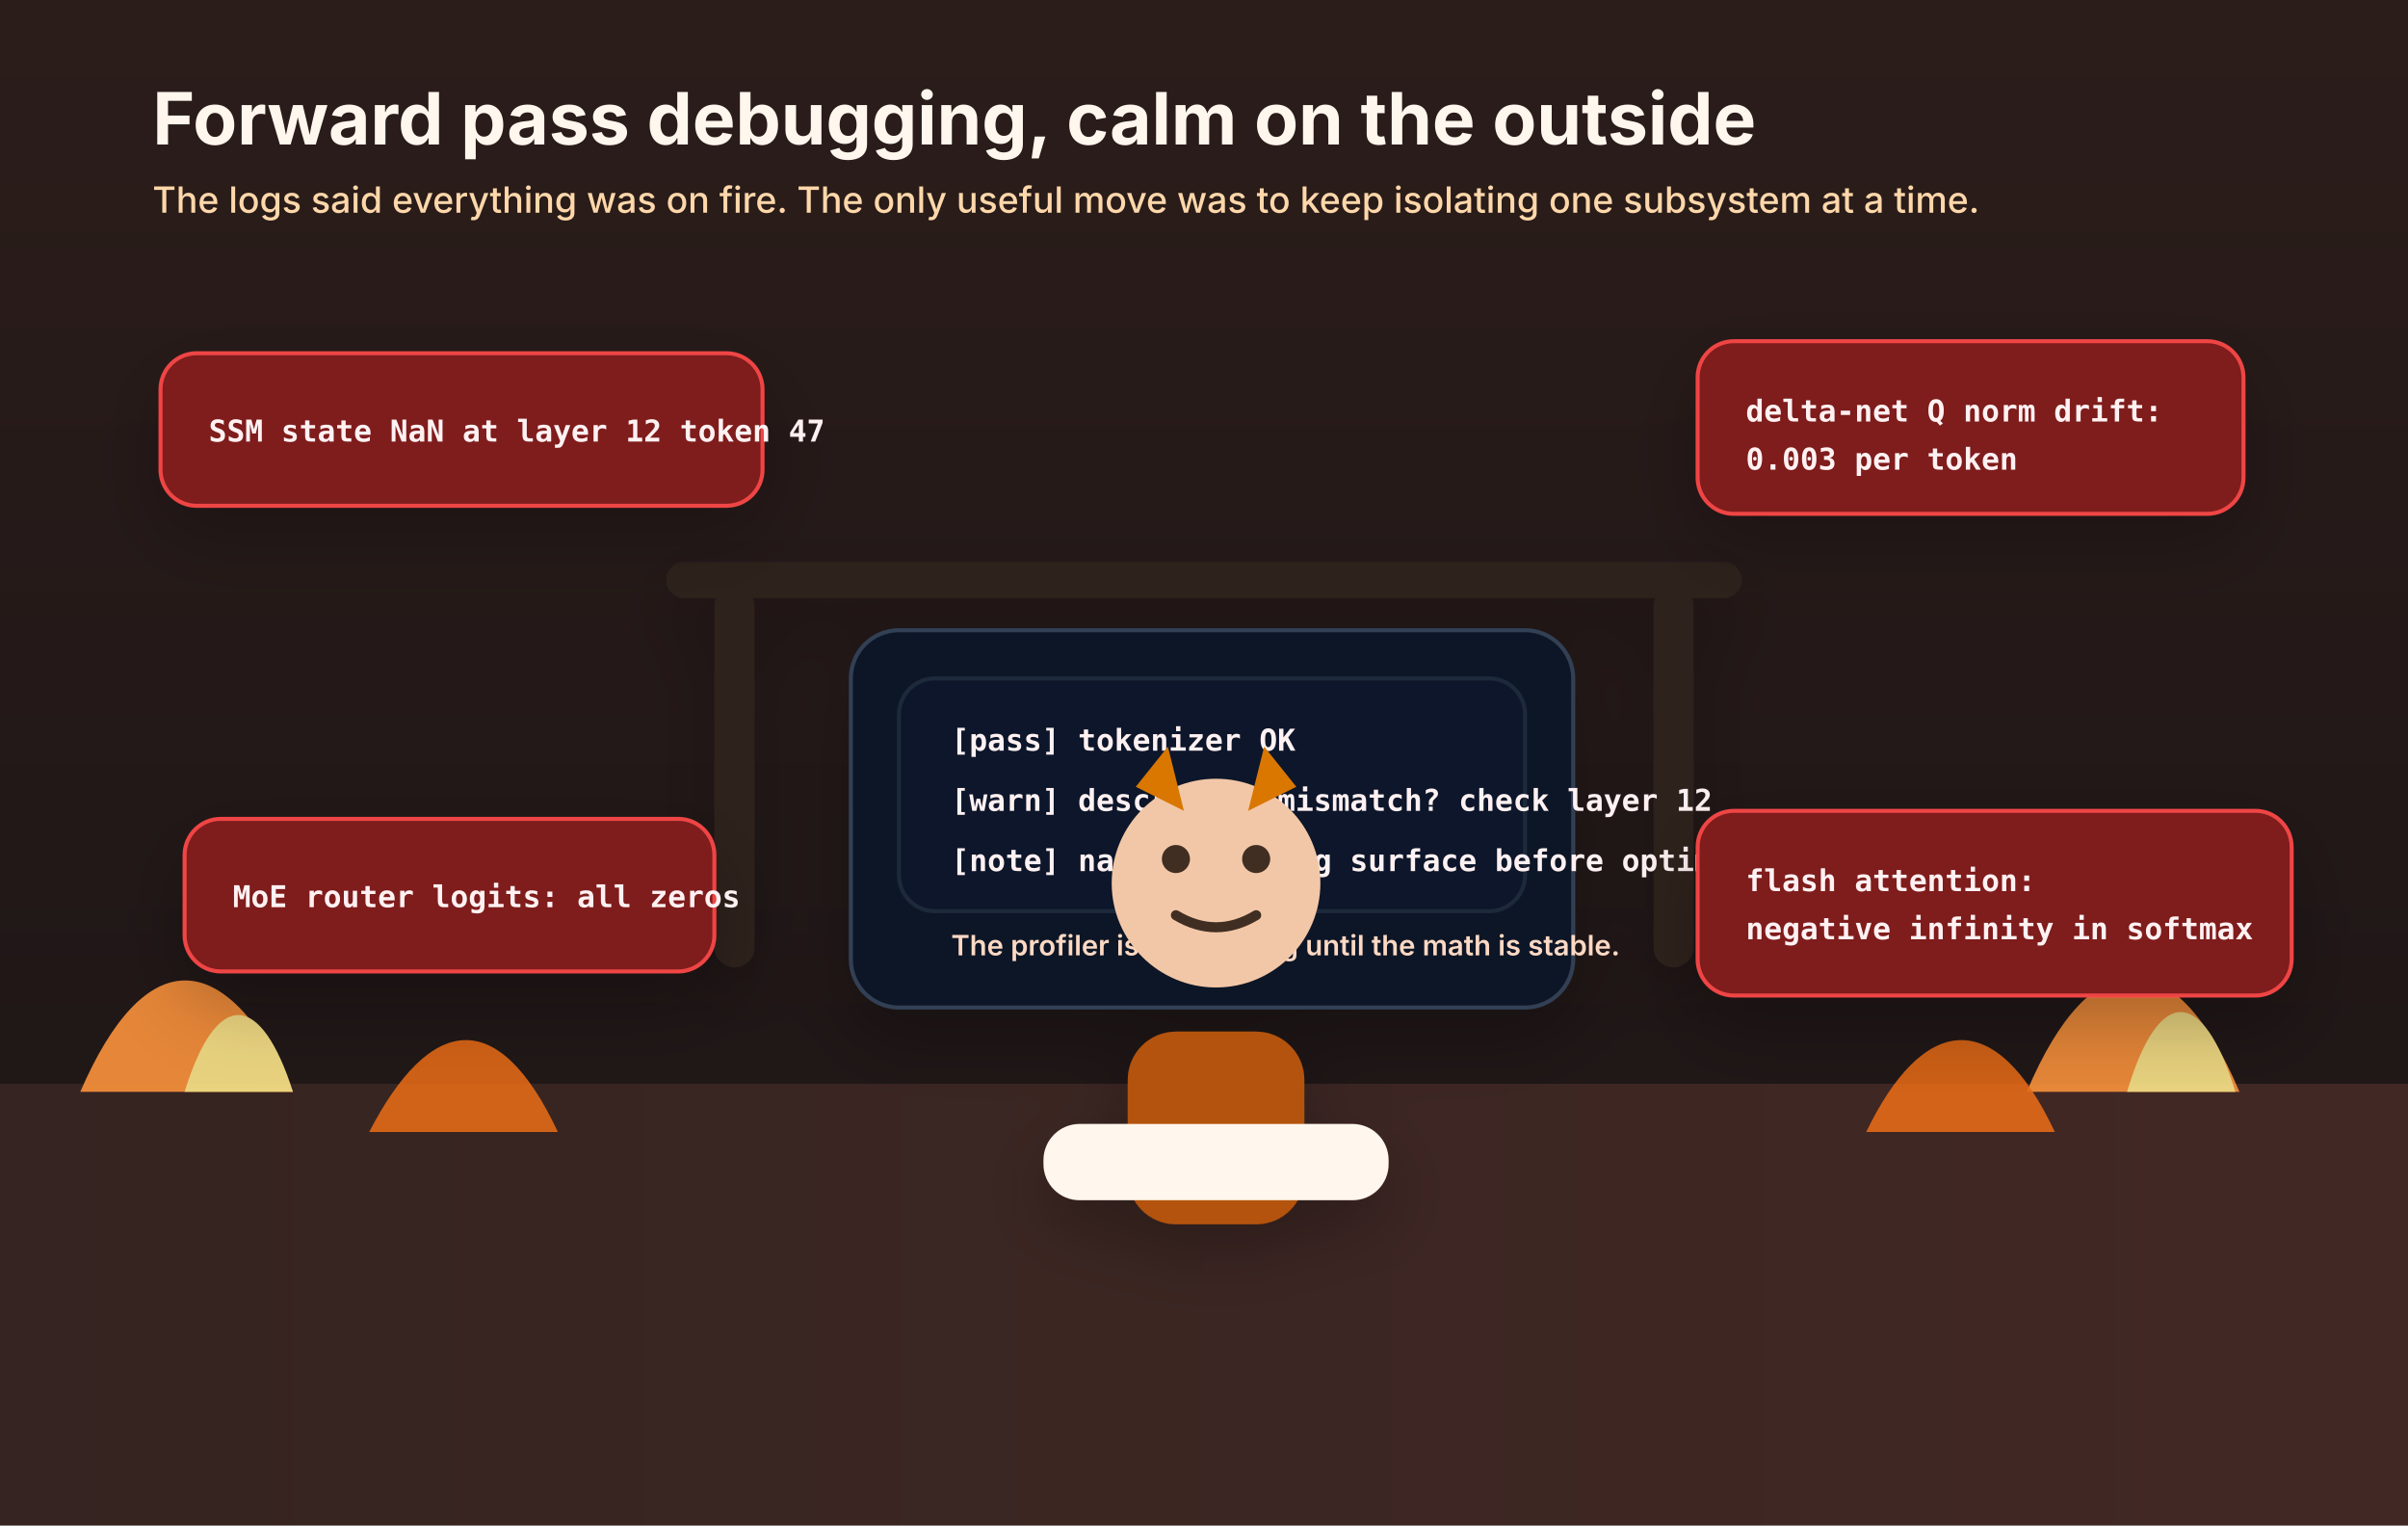
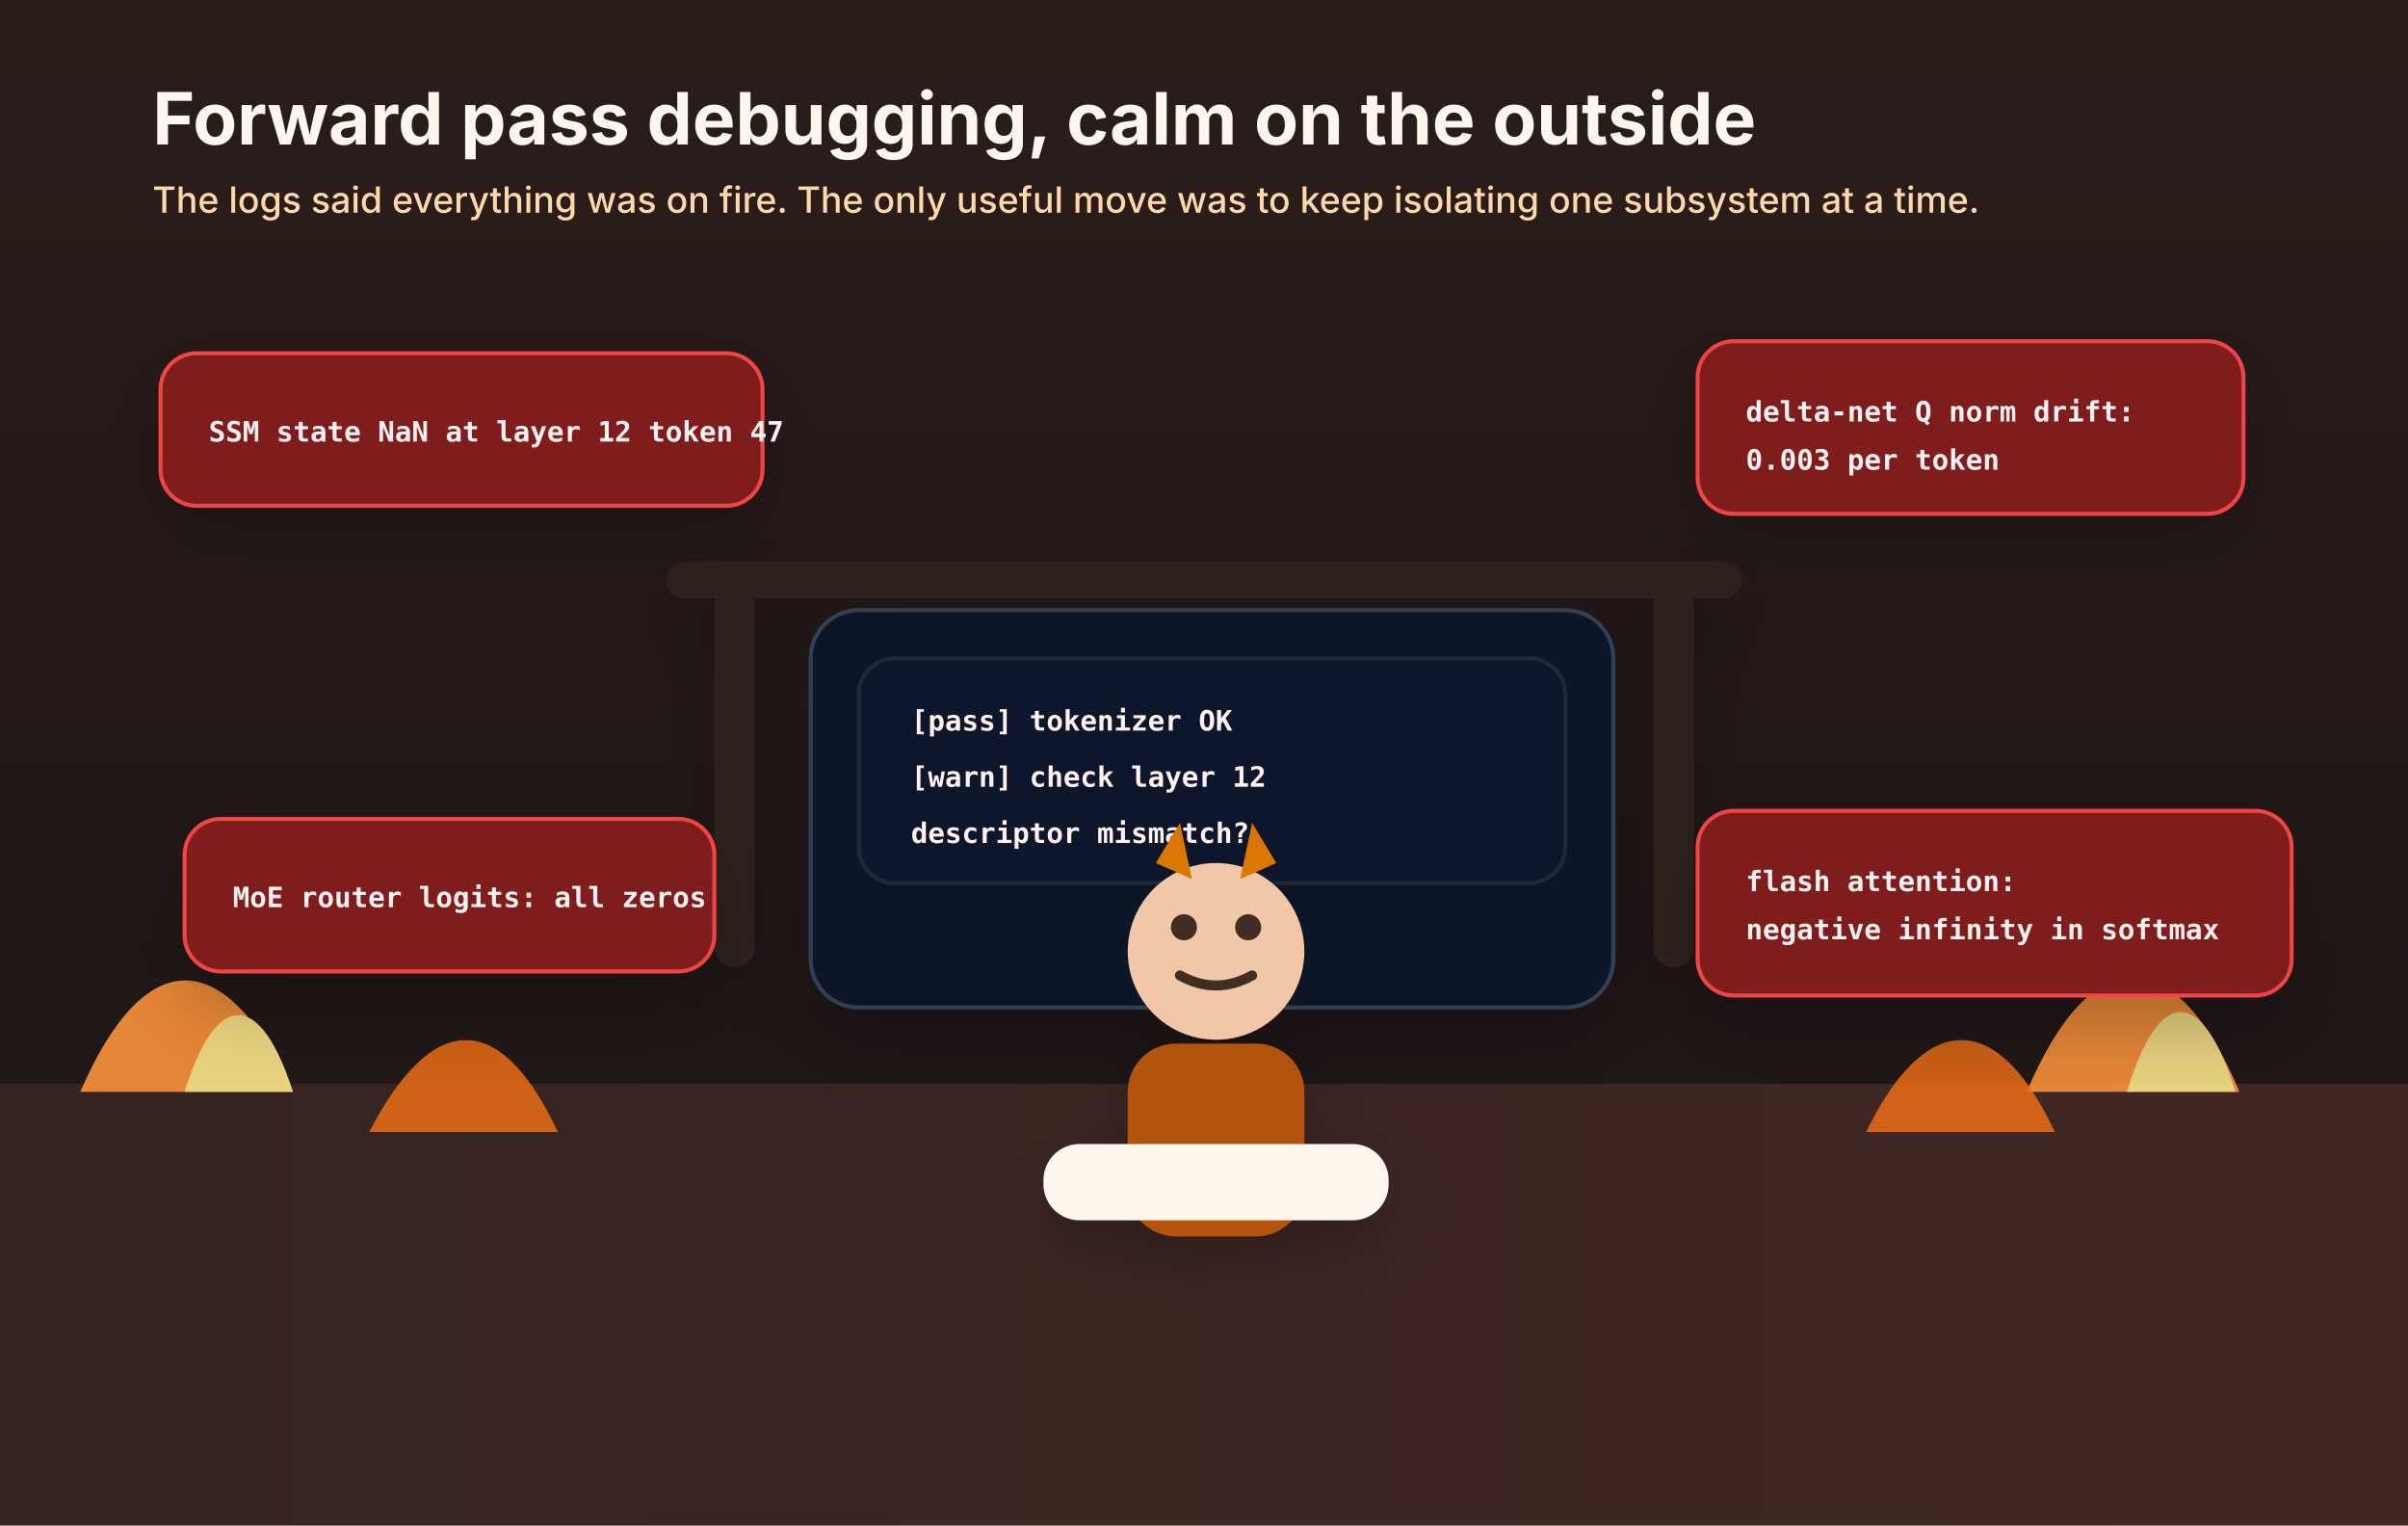
<svg xmlns="http://www.w3.org/2000/svg" width="1200" height="760" viewBox="0 0 1200 760" role="img" aria-labelledby="title desc">
  <defs>
    <linearGradient id="wall" x1="0" y1="0" x2="0" y2="1">
      <stop offset="0%" stop-color="#2b1d1a" />
      <stop offset="100%" stop-color="#1b1416" />
    </linearGradient>
    <linearGradient id="floor" x1="0" y1="0" x2="1" y2="0">
      <stop offset="0%" stop-color="#352421" />
      <stop offset="100%" stop-color="#422824" />
    </linearGradient>
    <filter id="shadow" x="-20%" y="-20%" width="140%" height="140%">
      <feDropShadow dx="0" dy="14" stdDeviation="18" flood-color="#000" flood-opacity="0.25" />
    </filter>
    <style>
      .title { font: 700 36px system-ui, -apple-system, sans-serif; fill: #fff7ed; }
      .subtitle { font: 500 18px system-ui, -apple-system, sans-serif; fill: #fed7aa; }
-       .log { font: 700 15px ui-monospace, SFMono-Regular, Menlo, monospace; fill: #fff1f2; }
+       .log { font: 700 14px ui-monospace, SFMono-Regular, Menlo, monospace; fill: #fff1f2; }
      .label { font: 700 24px system-ui, -apple-system, sans-serif; fill: #fff7ed; }
      .small { font: 600 14px system-ui, -apple-system, sans-serif; fill: #fcd9c4; }
    </style>
  </defs>
  <rect width="1200" height="760" fill="url(#wall)" />
  <rect y="540" width="1200" height="220" fill="url(#floor)" />
  <g opacity="0.9">
    <path d="M40 544 C72 470, 112 470, 146 544 Z" fill="#fb923c" />
    <path d="M92 544 C108 492, 130 494, 146 544 Z" fill="#fde68a" />
    <path d="M1010 544 C1042 468, 1084 468, 1116 544 Z" fill="#fb923c" />
    <path d="M1060 544 C1076 490, 1098 492, 1114 544 Z" fill="#fde68a" />
    <path d="M184 564 C214 506, 248 500, 278 564 Z" fill="#f97316" opacity="0.88" />
    <path d="M930 564 C958 506, 994 500, 1024 564 Z" fill="#f97316" opacity="0.88" />
  </g>
  <g transform="translate(76 72)">
    <text class="title">Forward pass debugging, calm on the outside</text>
    <text class="subtitle" x="0" y="34">The logs said everything was on fire. The only useful move was to keep isolating one subsystem at a time.</text>
  </g>
  <g filter="url(#shadow)">
    <rect x="332" y="280" width="536" height="18" rx="9" fill="#2f221f" />
    <rect x="356" y="292" width="20" height="190" rx="10" fill="#2f221f" />
    <rect x="824" y="292" width="20" height="190" rx="10" fill="#2f221f" />
-     <rect x="424" y="314" width="360" height="188" rx="24" fill="#111827" stroke="#334155" stroke-width="2" />
-     <rect x="448" y="338" width="312" height="116" rx="18" fill="#0f172a" stroke="#1e293b" stroke-width="2" />
-     <text class="log" x="474" y="374" fill="#7ee787">[pass] tokenizer OK</text>
-     <text class="log" x="474" y="404" fill="#fda4af">[warn] descriptor mismatch? check layer 12</text>
-     <text class="log" x="474" y="434" fill="#fde68a">[note] narrow the bug surface before optimizing</text>
-     <text class="small" x="474" y="476">The profiler is not helping until the math is stable.</text>
-     <rect x="562" y="514" width="88" height="96" rx="24" fill="#b45309" />
-     <circle cx="606" cy="440" r="52" fill="#f2c7a7" />
-     <circle cx="586" cy="428" r="7" fill="#3f2d21" />
-     <circle cx="626" cy="428" r="7" fill="#3f2d21" />
-     <path d="M586 456 Q606 468 626 456" fill="none" stroke="#3f2d21" stroke-width="5" stroke-linecap="round" />
-     <path d="M566 392 L582 372 L590 404" fill="#d97706" />
-     <path d="M646 392 L630 372 L622 404" fill="#d97706" />
-     <rect x="520" y="560" width="172" height="38" rx="18" fill="#fff7ed" />
-     <text class="label" x="606" y="586" text-anchor="middle" fill="#9a3412">This is fine</text>
+     <rect x="404" y="304" width="400" height="198" rx="24" fill="#111827" stroke="#334155" stroke-width="2" />
+     <rect x="428" y="328" width="352" height="112" rx="18" fill="#0f172a" stroke="#1e293b" stroke-width="2" />
+     <text class="log" x="454" y="364" fill="#7ee787">[pass] tokenizer OK</text>
+     <text class="log" x="454" y="392" fill="#fda4af">[warn] check layer 12</text>
+     <text class="log" x="454" y="420" fill="#fda4af">descriptor mismatch?</text>
+     <rect x="562" y="520" width="88" height="96" rx="24" fill="#b45309" />
+     <circle cx="606" cy="474" r="44" fill="#f2c7a7" />
+     <circle cx="590" cy="462" r="6.5" fill="#3f2d21" />
+     <circle cx="622" cy="462" r="6.5" fill="#3f2d21" />
+     <path d="M588 486 Q606 496 624 486" fill="none" stroke="#3f2d21" stroke-width="5" stroke-linecap="round" />
+     <path d="M576 430 L588 410 L594 438" fill="#d97706" />
+     <path d="M636 430 L624 410 L618 438" fill="#d97706" />
+     <rect x="520" y="570" width="172" height="38" rx="18" fill="#fff7ed" />
+     <text class="label" x="606" y="596" text-anchor="middle" fill="#9a3412">This is fine</text>
  </g>
  <g filter="url(#shadow)">
    <rect x="80" y="176" width="300" height="76" rx="18" fill="#7f1d1d" stroke="#ef4444" stroke-width="2" />
    <text class="log" x="104" y="220">SSM state NaN at layer 12 token 47</text>
    <rect x="846" y="170" width="272" height="86" rx="18" fill="#7f1d1d" stroke="#ef4444" stroke-width="2" />
    <text class="log" x="870" y="210">delta-net Q norm drift:</text>
    <text class="log" x="870" y="234">0.003 per token</text>
    <rect x="92" y="408" width="264" height="76" rx="18" fill="#7f1d1d" stroke="#ef4444" stroke-width="2" />
    <text class="log" x="116" y="452">MoE router logits: all zeros</text>
    <rect x="846" y="404" width="296" height="92" rx="18" fill="#7f1d1d" stroke="#ef4444" stroke-width="2" />
    <text class="log" x="870" y="444">flash attention:</text>
    <text class="log" x="870" y="468">negative infinity in softmax</text>
  </g>
</svg>
